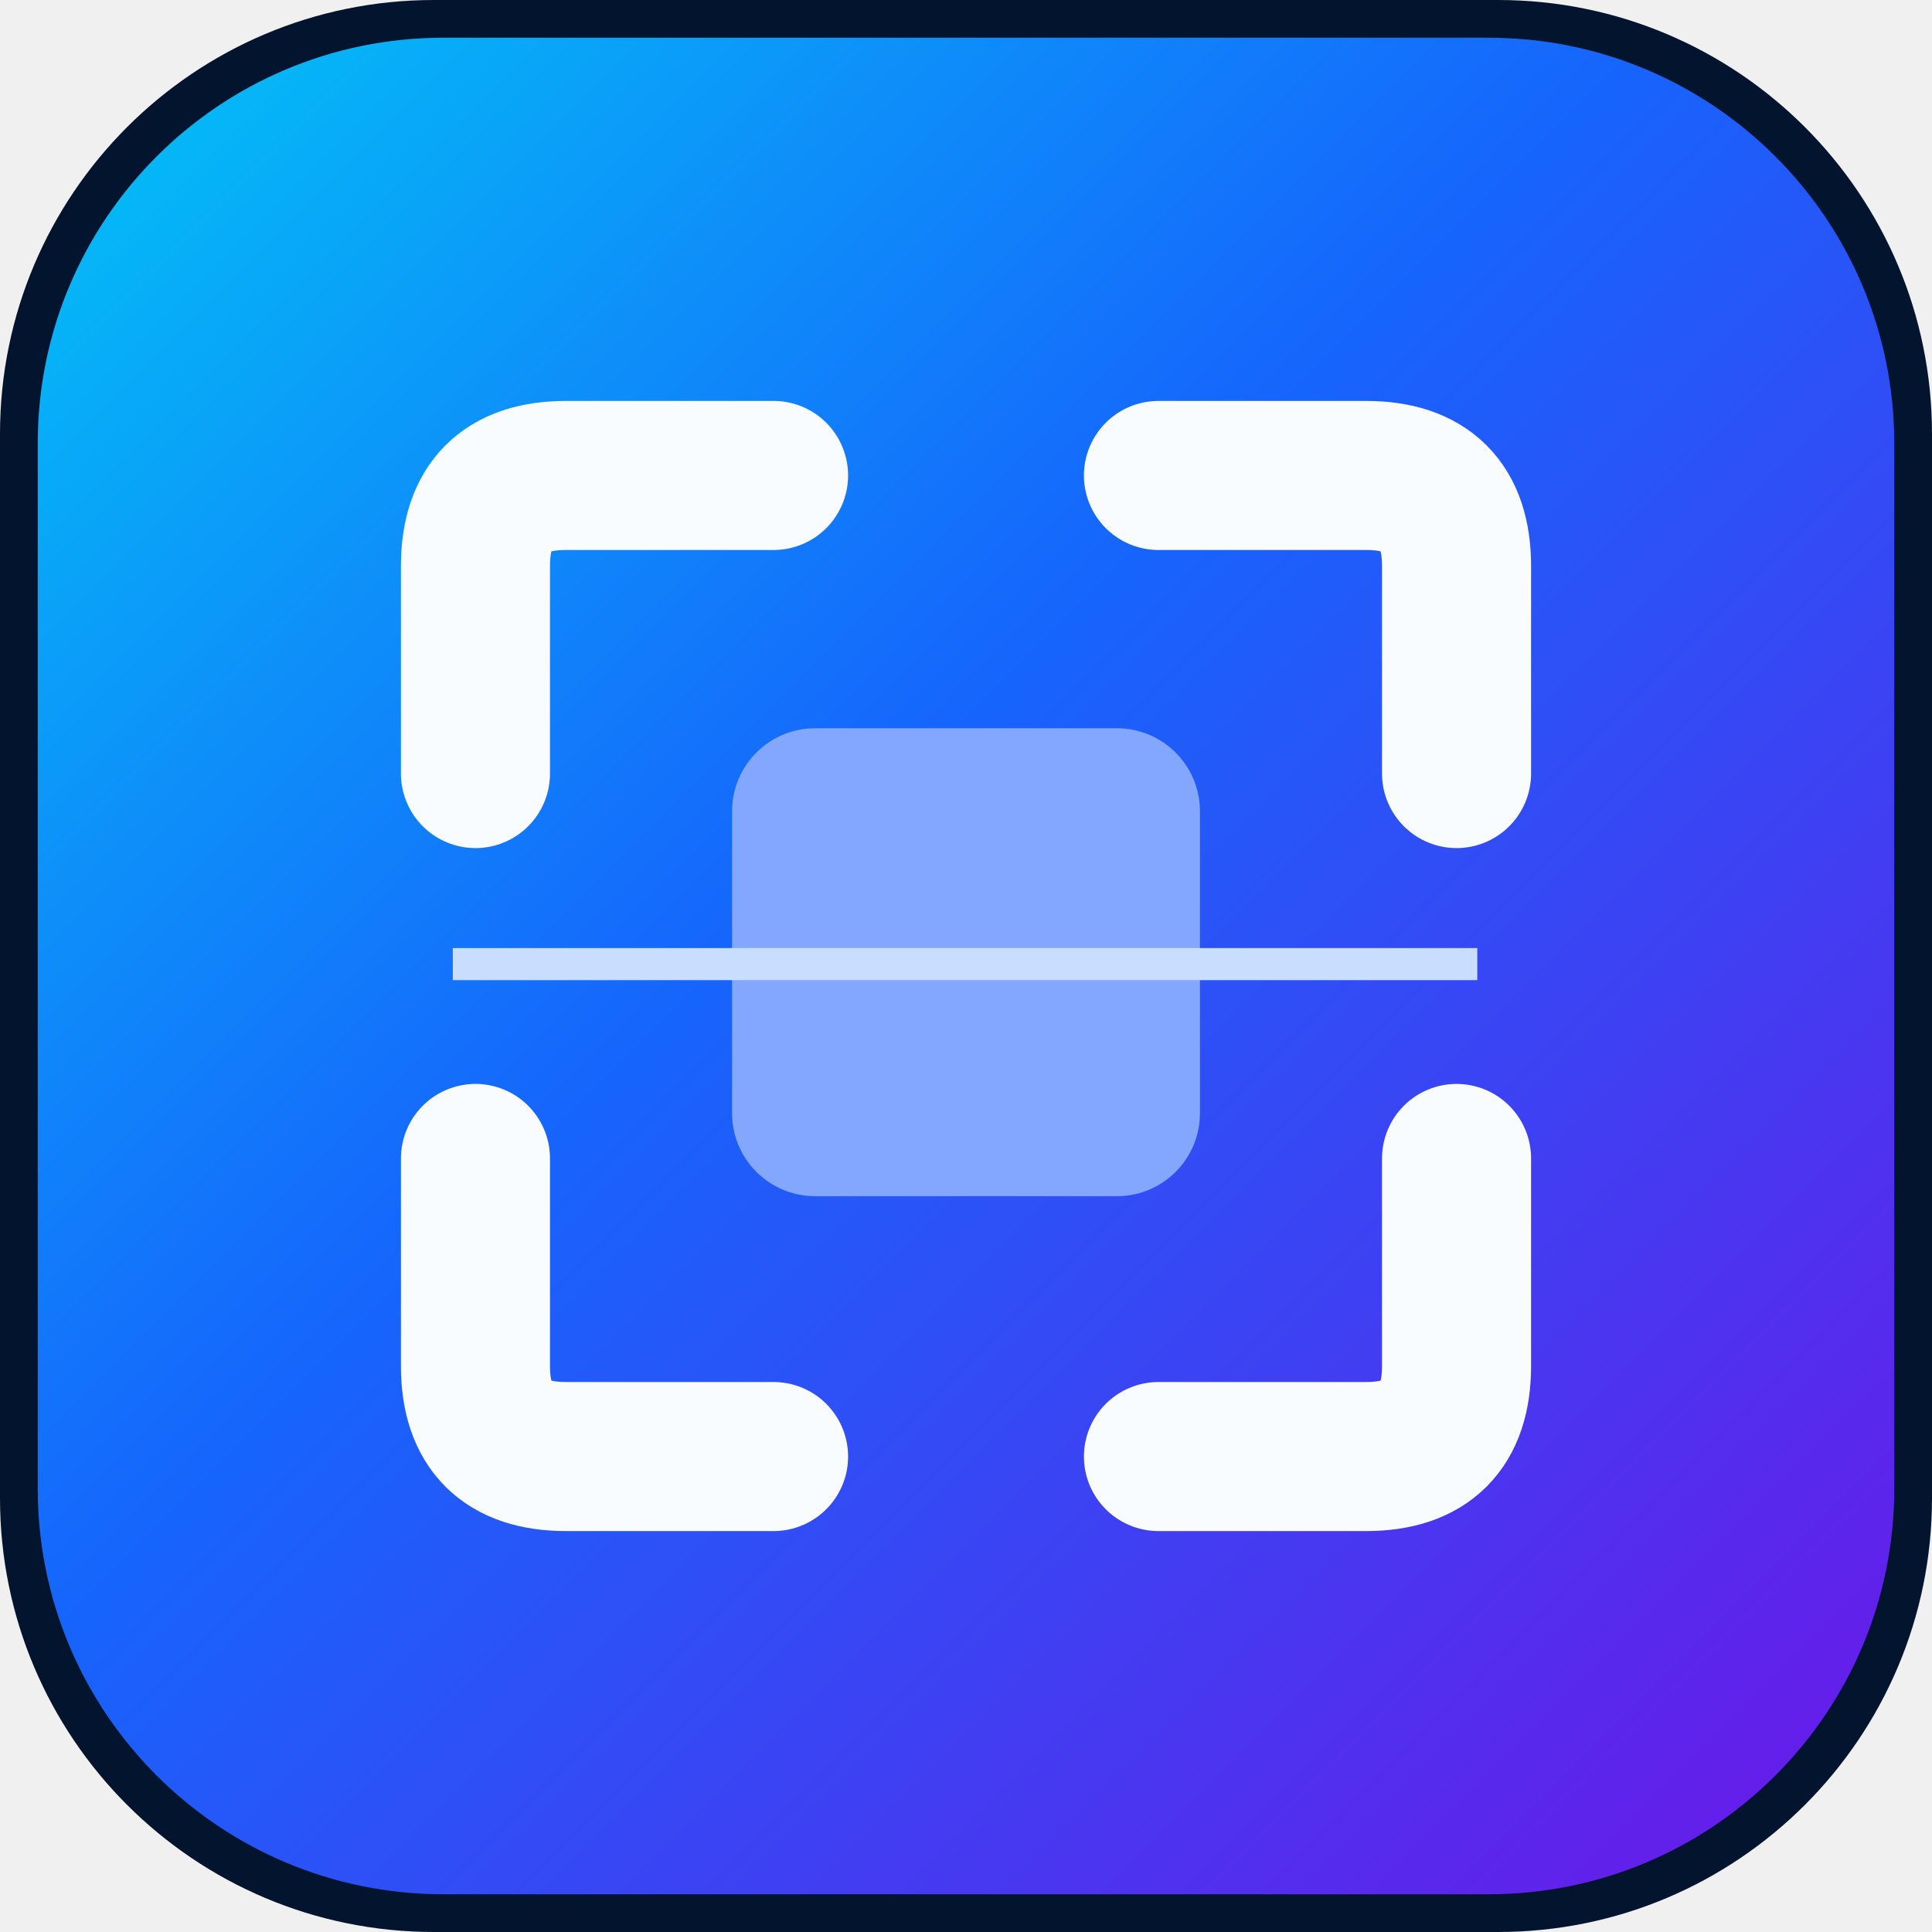
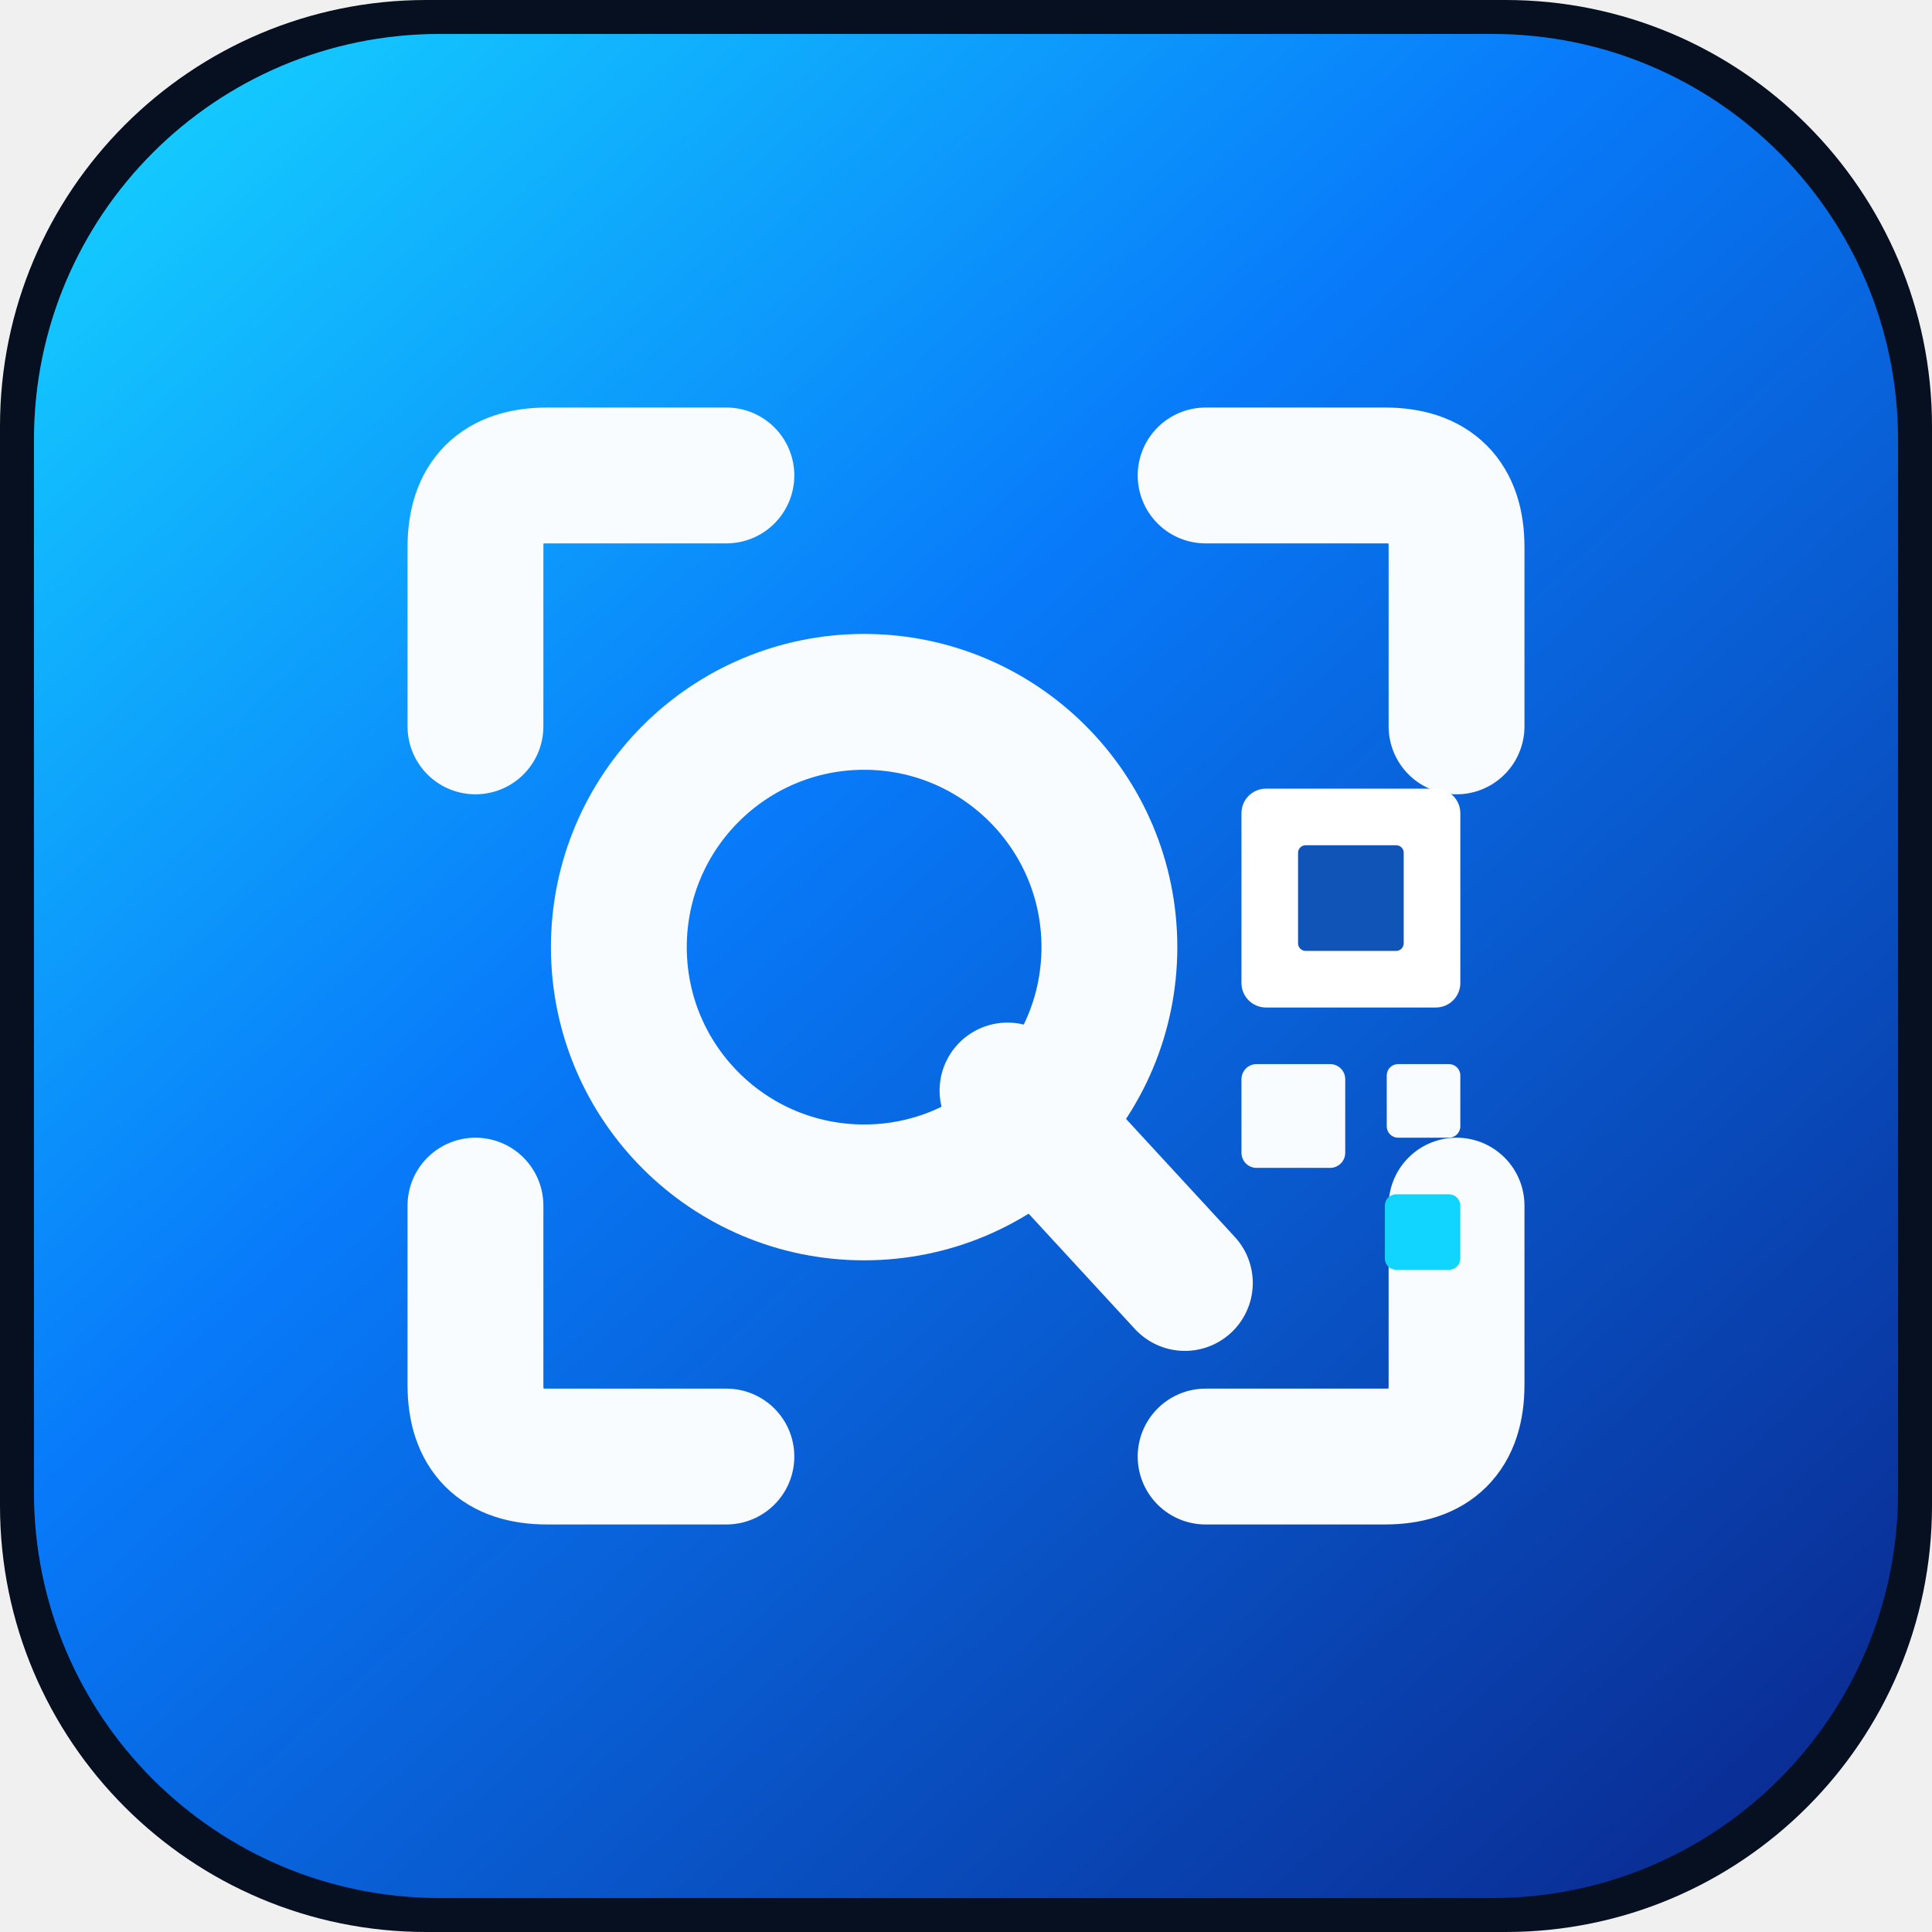
- <svg xmlns="http://www.w3.org/2000/svg" viewBox="0 0 1024 1024" width="1024" height="1024">
+ <svg xmlns="http://www.w3.org/2000/svg" width="1024" height="1024" viewBox="0 0 1024 1024">
  <defs>
-     <linearGradient id="bg" x1="0" x2="1" y1="0" y2="1">
-       <stop stop-color="#02C6F6" />
-       <stop offset=".43" stop-color="#1665FC" />
-       <stop offset="1" stop-color="#6E15E8" />
+     <linearGradient id="qrex" x1="0" y1="0" x2="0.92" y2="1">
+       <stop stop-color="#16D8FF" />
+       <stop offset="0.42" stop-color="#087BFA" />
+       <stop offset="1" stop-color="#0A2A90" />
    </linearGradient>
  </defs>
-   <rect width="1024" height="1024" rx="230" fill="#03152E" />
-   <rect x="20" y="20" width="984" height="984" rx="215" fill="url(#bg)" />
-   <g fill="none" stroke="#F8FCFF" stroke-width="79" stroke-linecap="round">
-     <path d="M252 410V300Q252 252 300 252H410 M614 252H724Q772 252 772 300V410 M252 614V724Q252 772 300 772H410 M614 772H724Q772 772 772 724V614" />
+   <rect x="0" y="0" width="1024" height="1024" rx="226" fill="#061020" />
+   <rect x="18" y="18" width="988" height="988" rx="215" fill="url(#qrex)" />
+   <g fill="none" stroke="#F8FCFF" stroke-width="72" stroke-linecap="round" stroke-linejoin="round">
+     <path d="M252 385V290Q252 252 290 252H385 M639 252H734Q772 252 772 290V385 M252 639V734Q252 772 290 772H385 M639 772H734Q772 772 772 734V639" />
+     <circle cx="458" cy="502" r="130" />
+     <path d="M534 578L628 680" />
  </g>
-   <rect x="388" y="386" width="248" height="248" rx="44" fill="#83A6FF" />
-   <path d="M240 511H783" stroke="#C9DEFF" stroke-width="17" />
+   <rect x="658" y="418" width="116" height="116" rx="13" fill="#FFFFFF" />
+   <rect x="688" y="448" width="56" height="56" rx="4" fill="#1154B7" />
+   <rect x="658" y="564" width="55" height="55" rx="8" fill="#F8FCFF" />
+   <rect x="735" y="564" width="39" height="39" rx="6" fill="#F8FCFF" />
+   <rect x="734" y="633" width="40" height="40" rx="6" fill="#11D5FE" />
</svg>
